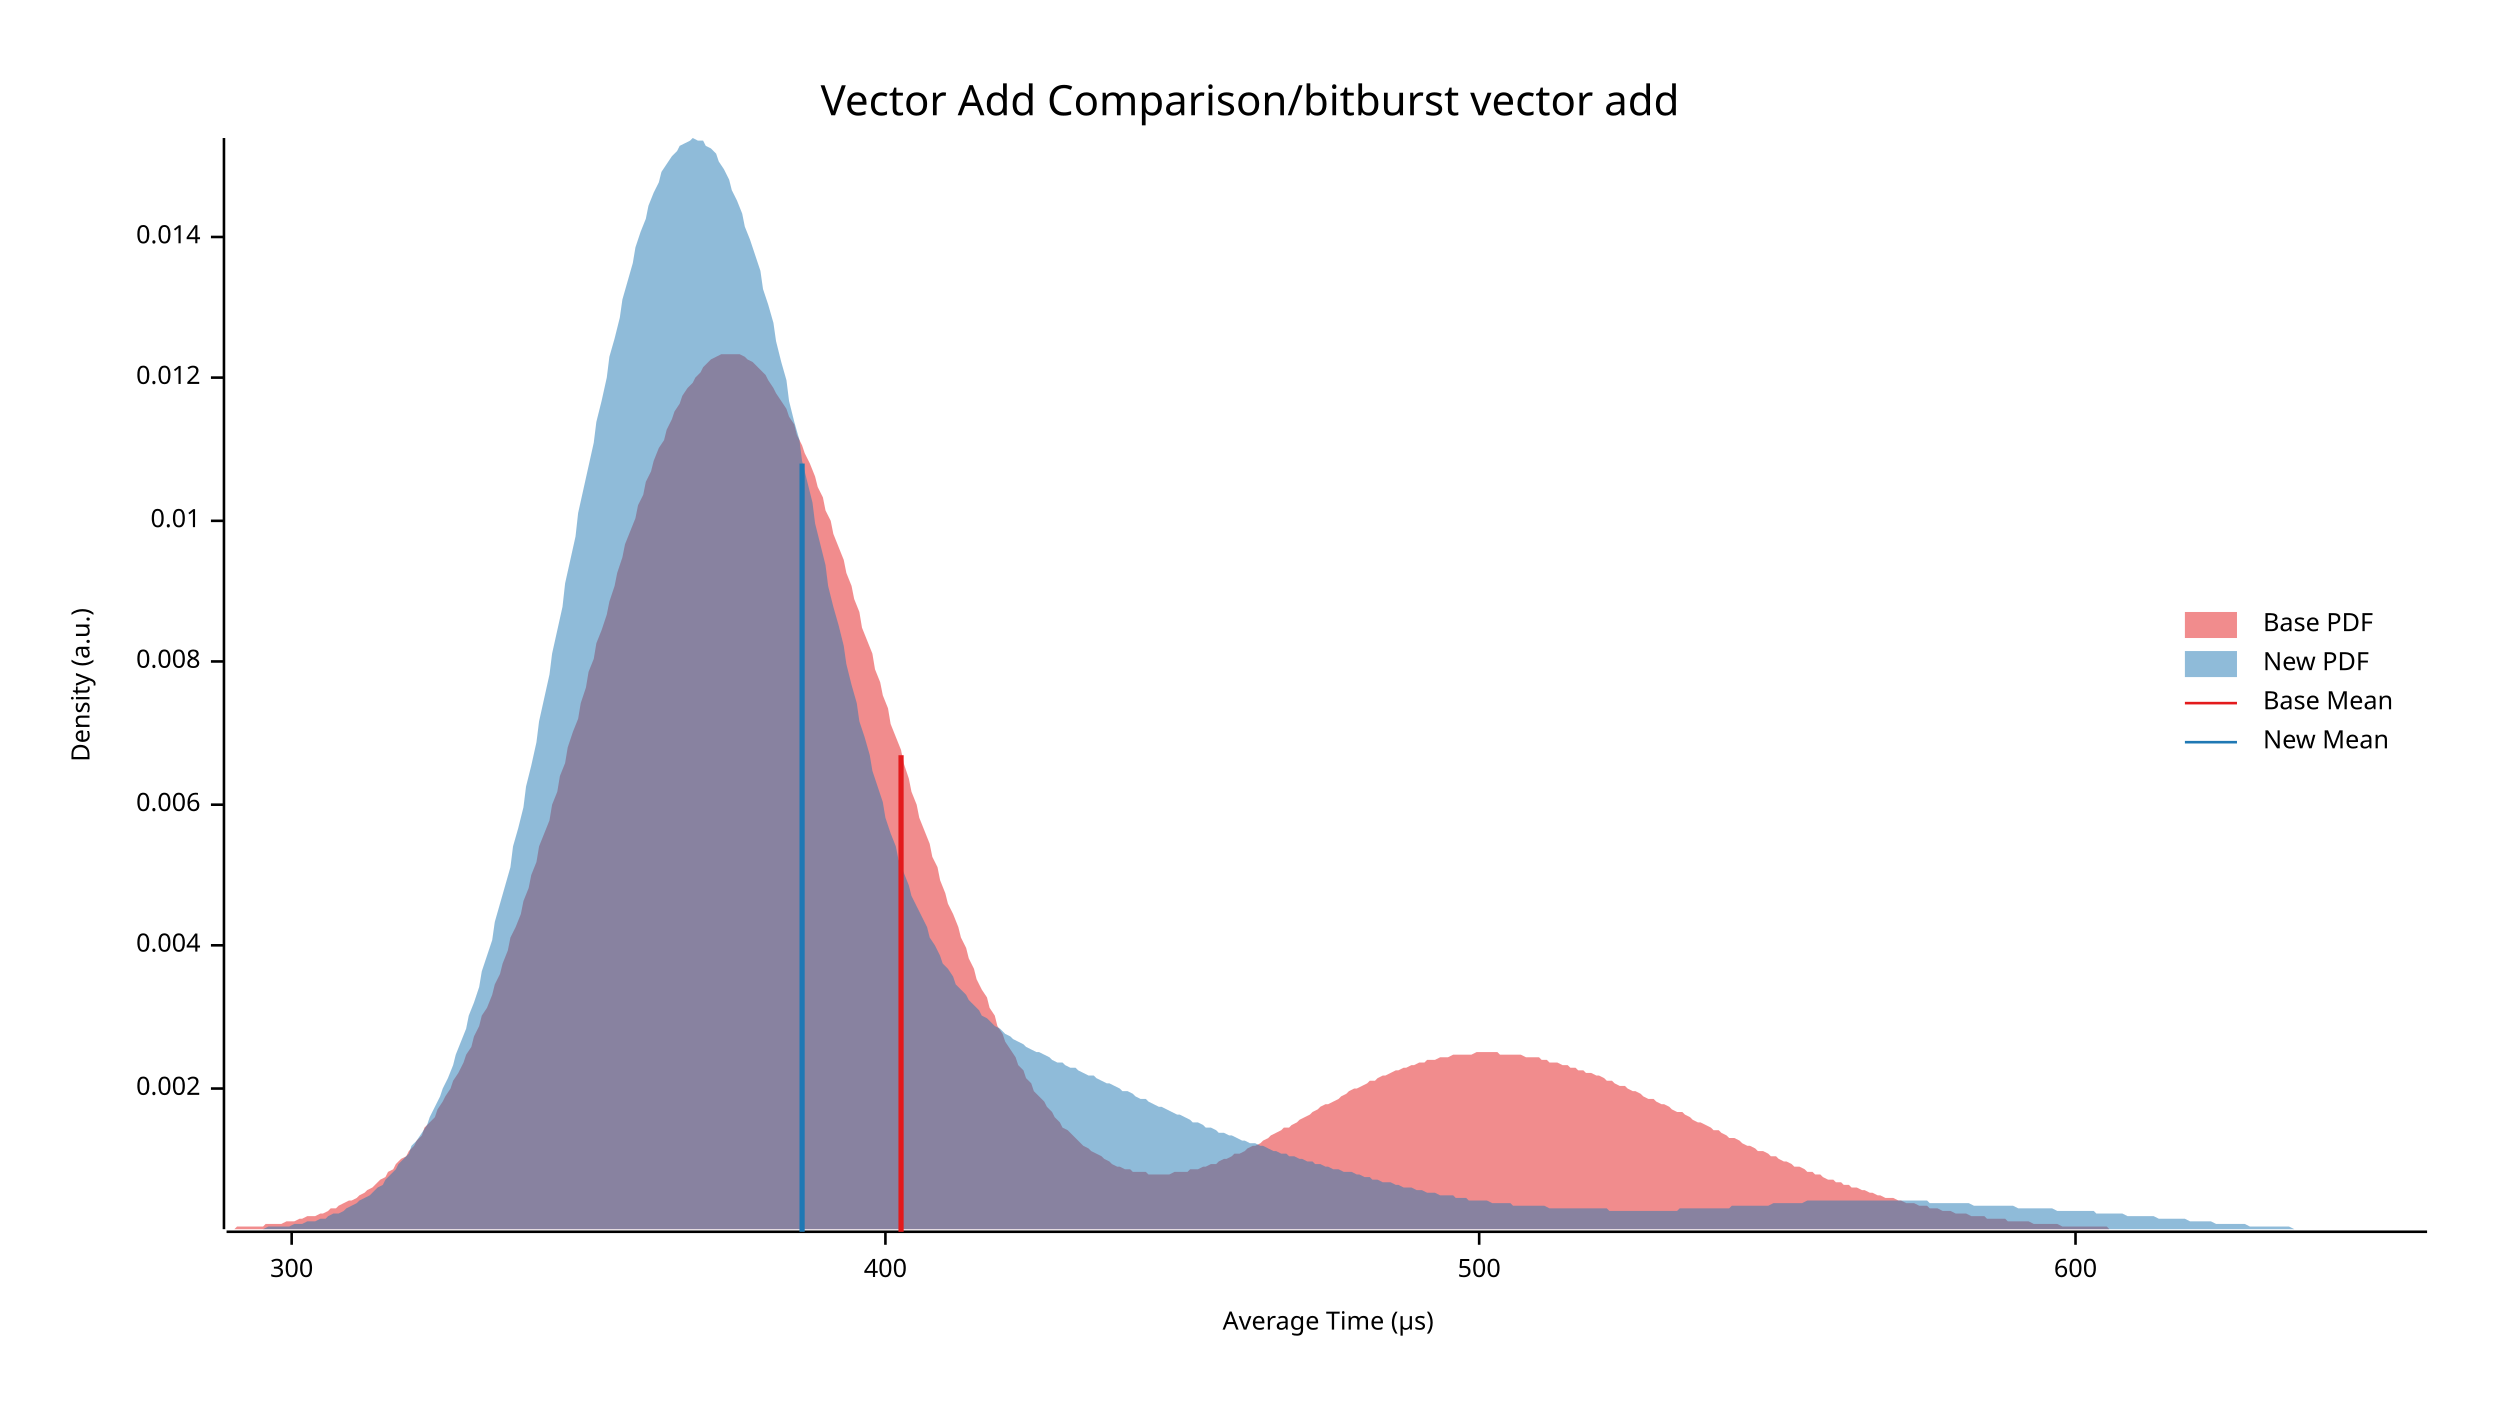
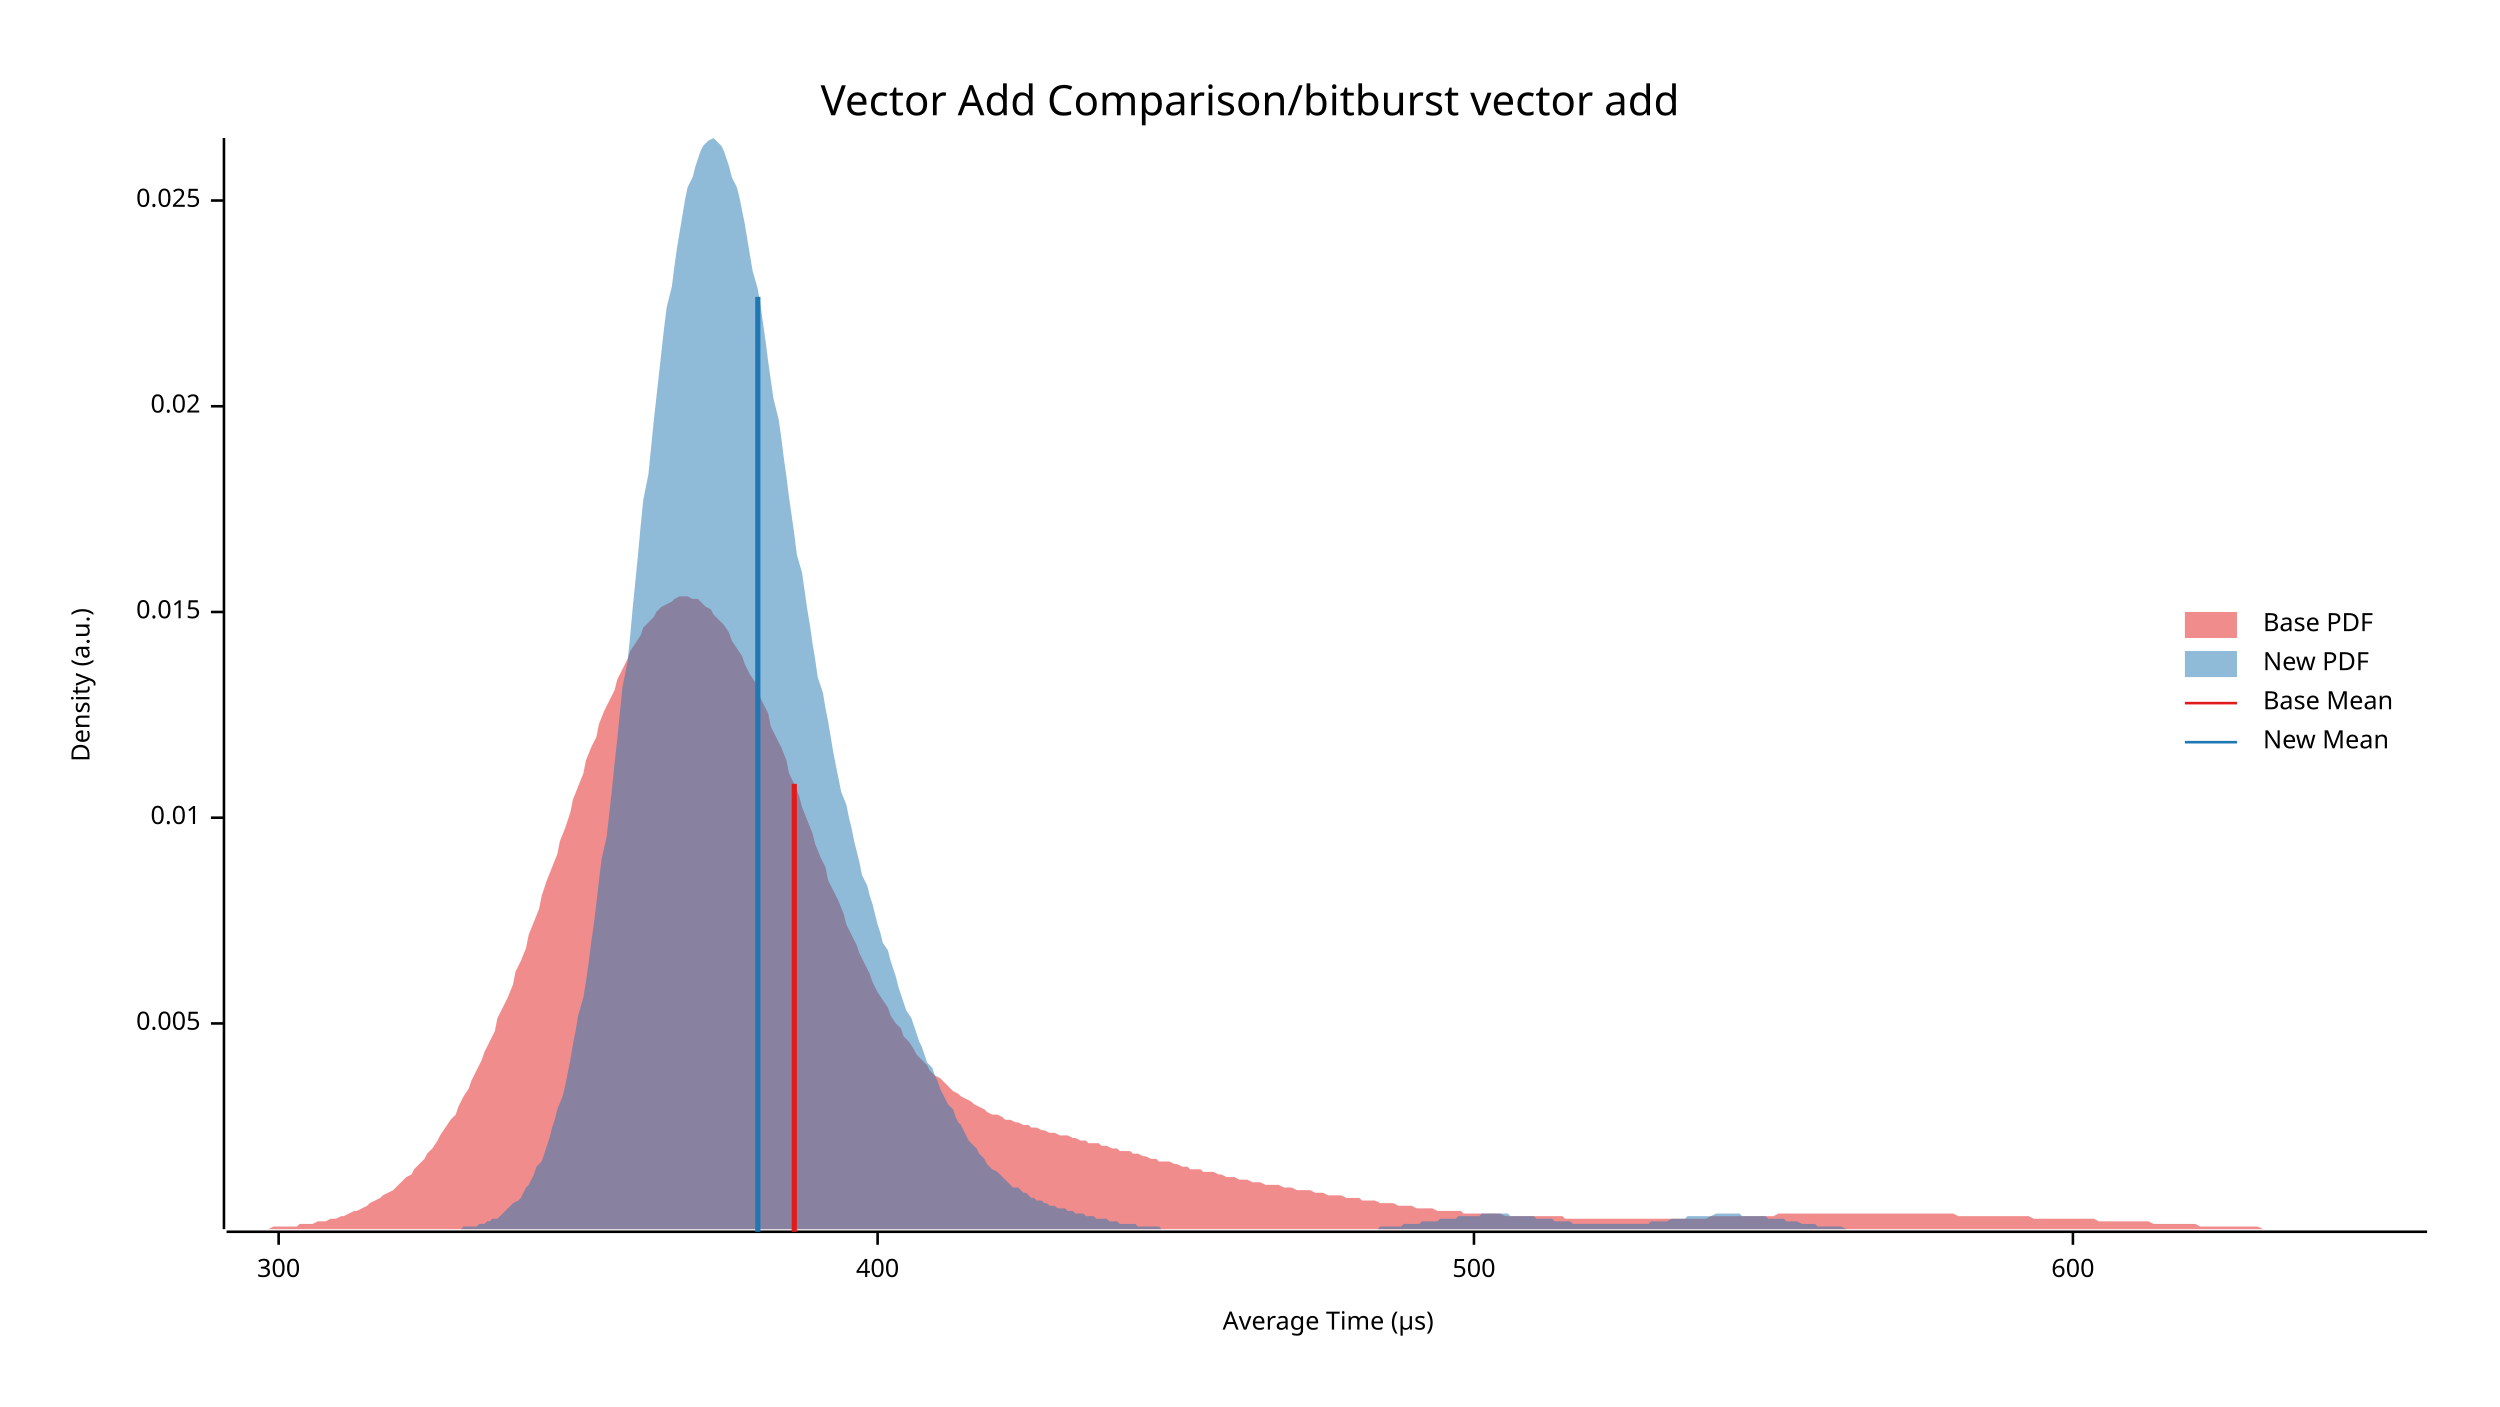
<svg xmlns="http://www.w3.org/2000/svg" width="960" height="540" viewBox="0 0 960 540">
  <text x="480" y="32" dy="0.76em" text-anchor="middle" font-family="sans-serif" font-size="16.129" opacity="1" fill="#000000">
Vector Add Comparison/bitburst vector add
</text>
  <text x="27" y="263" dy="0.76em" text-anchor="middle" font-family="sans-serif" font-size="9.677" opacity="1" fill="#000000" transform="rotate(270, 27, 263)">
Density (a.u.)
</text>
  <text x="510" y="513" dy="-0.5ex" text-anchor="middle" font-family="sans-serif" font-size="9.677" opacity="1" fill="#000000">
Average Time (µs)
</text>
  <polyline fill="none" opacity="1" stroke="#000000" stroke-width="1" points="86,53 86,472 " />
-   <text x="77" y="418" dy="0.5ex" text-anchor="end" font-family="sans-serif" font-size="9.677" opacity="1" fill="#000000">
- 0.002
+   <text x="77" y="393" dy="0.5ex" text-anchor="end" font-family="sans-serif" font-size="9.677" opacity="1" fill="#000000">
+ 0.005
</text>
-   <polyline fill="none" opacity="1" stroke="#000000" stroke-width="1" points="81,418 86,418 " />
-   <text x="77" y="363" dy="0.5ex" text-anchor="end" font-family="sans-serif" font-size="9.677" opacity="1" fill="#000000">
- 0.004
- </text>
-   <polyline fill="none" opacity="1" stroke="#000000" stroke-width="1" points="81,363 86,363 " />
-   <text x="77" y="309" dy="0.5ex" text-anchor="end" font-family="sans-serif" font-size="9.677" opacity="1" fill="#000000">
- 0.006
- </text>
-   <polyline fill="none" opacity="1" stroke="#000000" stroke-width="1" points="81,309 86,309 " />
-   <text x="77" y="254" dy="0.5ex" text-anchor="end" font-family="sans-serif" font-size="9.677" opacity="1" fill="#000000">
- 0.008
- </text>
-   <polyline fill="none" opacity="1" stroke="#000000" stroke-width="1" points="81,254 86,254 " />
-   <text x="77" y="200" dy="0.5ex" text-anchor="end" font-family="sans-serif" font-size="9.677" opacity="1" fill="#000000">
+   <polyline fill="none" opacity="1" stroke="#000000" stroke-width="1" points="81,393 86,393 " />
+   <text x="77" y="314" dy="0.5ex" text-anchor="end" font-family="sans-serif" font-size="9.677" opacity="1" fill="#000000">
0.01
</text>
-   <polyline fill="none" opacity="1" stroke="#000000" stroke-width="1" points="81,200 86,200 " />
-   <text x="77" y="145" dy="0.5ex" text-anchor="end" font-family="sans-serif" font-size="9.677" opacity="1" fill="#000000">
- 0.012
+   <polyline fill="none" opacity="1" stroke="#000000" stroke-width="1" points="81,314 86,314 " />
+   <text x="77" y="235" dy="0.5ex" text-anchor="end" font-family="sans-serif" font-size="9.677" opacity="1" fill="#000000">
+ 0.015
</text>
-   <polyline fill="none" opacity="1" stroke="#000000" stroke-width="1" points="81,145 86,145 " />
-   <text x="77" y="91" dy="0.5ex" text-anchor="end" font-family="sans-serif" font-size="9.677" opacity="1" fill="#000000">
- 0.014
+   <polyline fill="none" opacity="1" stroke="#000000" stroke-width="1" points="81,235 86,235 " />
+   <text x="77" y="156" dy="0.5ex" text-anchor="end" font-family="sans-serif" font-size="9.677" opacity="1" fill="#000000">
+ 0.02
</text>
-   <polyline fill="none" opacity="1" stroke="#000000" stroke-width="1" points="81,91 86,91 " />
+   <polyline fill="none" opacity="1" stroke="#000000" stroke-width="1" points="81,156 86,156 " />
+   <text x="77" y="77" dy="0.5ex" text-anchor="end" font-family="sans-serif" font-size="9.677" opacity="1" fill="#000000">
+ 0.025
+ </text>
+   <polyline fill="none" opacity="1" stroke="#000000" stroke-width="1" points="81,77 86,77 " />
  <polyline fill="none" opacity="1" stroke="#000000" stroke-width="1" points="87,473 932,473 " />
-   <text x="112" y="483" dy="0.76em" text-anchor="middle" font-family="sans-serif" font-size="9.677" opacity="1" fill="#000000">
+   <text x="107" y="483" dy="0.76em" text-anchor="middle" font-family="sans-serif" font-size="9.677" opacity="1" fill="#000000">
300
</text>
-   <polyline fill="none" opacity="1" stroke="#000000" stroke-width="1" points="112,473 112,478 " />
-   <text x="340" y="483" dy="0.76em" text-anchor="middle" font-family="sans-serif" font-size="9.677" opacity="1" fill="#000000">
+   <polyline fill="none" opacity="1" stroke="#000000" stroke-width="1" points="107,473 107,478 " />
+   <text x="337" y="483" dy="0.76em" text-anchor="middle" font-family="sans-serif" font-size="9.677" opacity="1" fill="#000000">
400
</text>
-   <polyline fill="none" opacity="1" stroke="#000000" stroke-width="1" points="340,473 340,478 " />
-   <text x="568" y="483" dy="0.76em" text-anchor="middle" font-family="sans-serif" font-size="9.677" opacity="1" fill="#000000">
+   <polyline fill="none" opacity="1" stroke="#000000" stroke-width="1" points="337,473 337,478 " />
+   <text x="566" y="483" dy="0.76em" text-anchor="middle" font-family="sans-serif" font-size="9.677" opacity="1" fill="#000000">
500
</text>
-   <polyline fill="none" opacity="1" stroke="#000000" stroke-width="1" points="568,473 568,478 " />
-   <text x="797" y="483" dy="0.76em" text-anchor="middle" font-family="sans-serif" font-size="9.677" opacity="1" fill="#000000">
+   <polyline fill="none" opacity="1" stroke="#000000" stroke-width="1" points="566,473 566,478 " />
+   <text x="796" y="483" dy="0.76em" text-anchor="middle" font-family="sans-serif" font-size="9.677" opacity="1" fill="#000000">
600
</text>
-   <polyline fill="none" opacity="1" stroke="#000000" stroke-width="1" points="797,473 797,478 " />
-   <polygon opacity="0.5" fill="#E31A1C" points="87,472 88,472 90,472 91,471 93,471 94,471 96,471 97,471 99,471 101,471 102,470 104,470 105,470 107,470 108,470 110,469 112,469 113,469 115,468 116,468 118,467 119,467 121,467 123,466 124,466 126,465 127,464 129,464 130,463 132,462 134,461 135,461 137,460 138,459 140,458 141,457 143,456 145,454 146,453 148,452 149,450 151,449 152,447 154,445 156,444 157,442 159,440 160,438 162,436 163,433 165,431 167,429 168,426 170,423 171,421 173,418 174,415 176,412 178,408 179,405 181,402 182,398 184,394 185,390 187,387 189,382 190,378 192,374 193,370 195,365 196,360 198,356 200,351 201,346 203,341 204,336 206,331 207,325 209,320 211,315 212,309 214,304 215,298 217,293 218,287 220,281 222,276 223,270 225,264 226,258 228,253 229,247 231,242 233,236 234,231 236,225 237,220 239,214 240,209 242,204 244,199 245,194 247,190 248,185 250,181 251,177 253,172 255,169 256,165 258,161 259,158 261,155 262,152 264,149 266,147 267,145 269,143 270,141 272,139 273,138 275,137 277,136 278,136 280,136 281,136 283,136 284,136 286,137 287,138 289,139 291,141 292,142 294,144 295,146 297,149 298,151 300,154 302,157 303,160 305,163 306,167 308,171 309,174 311,178 313,183 314,187 316,191 317,196 319,200 320,205 322,210 324,215 325,220 327,225 328,230 330,235 331,241 333,246 335,251 336,257 338,262 339,267 341,272 342,278 344,283 346,288 347,293 349,299 350,304 352,309 353,314 355,319 357,324 358,329 360,333 361,338 363,343 364,347 366,351 368,356 369,360 371,364 372,368 374,372 375,376 377,380 379,383 380,387 382,390 383,394 385,397 386,400 388,403 390,406 391,409 393,411 394,414 396,416 397,419 399,421 401,423 402,425 404,427 405,429 407,431 408,433 410,434 412,436 413,437 415,439 416,440 418,441 419,442 421,443 423,444 424,445 426,446 427,447 429,448 430,448 432,449 434,449 435,450 437,450 438,450 440,450 441,451 443,451 445,451 446,451 448,451 449,451 451,450 452,450 454,450 456,450 457,449 459,449 460,449 462,448 463,448 465,447 467,447 468,446 470,445 471,445 473,444 474,443 476,443 478,442 479,441 481,440 482,440 484,439 485,438 487,437 488,436 490,435 492,434 493,433 495,433 496,432 498,431 499,430 501,429 503,428 504,427 506,426 507,425 509,424 510,424 512,423 514,422 515,421 517,420 518,419 520,418 521,418 523,417 525,416 526,415 528,415 529,414 531,413 532,413 534,412 536,411 537,411 539,410 540,410 542,409 543,409 545,408 547,408 548,407 550,407 551,407 553,406 554,406 556,406 558,405 559,405 561,405 562,405 564,405 565,405 567,404 569,404 570,404 572,404 573,404 575,404 576,405 578,405 580,405 581,405 583,405 584,405 586,406 587,406 589,406 591,406 592,407 594,407 595,408 597,408 598,408 600,409 602,409 603,410 605,410 606,411 608,411 609,412 611,412 613,413 614,413 616,414 617,415 619,415 620,416 622,417 624,417 625,418 627,419 628,419 630,420 631,421 633,422 635,422 636,423 638,424 639,424 641,425 642,426 644,427 646,427 647,428 649,429 650,430 652,431 653,431 655,432 657,433 658,434 660,434 661,435 663,436 664,437 666,437 668,438 669,439 671,440 672,440 674,441 675,442 677,442 679,443 680,444 682,444 683,445 685,446 686,446 688,447 689,448 691,448 693,449 694,450 696,450 697,451 699,451 700,452 702,453 704,453 705,454 707,454 708,455 710,455 711,456 713,456 715,457 716,457 718,458 719,458 721,459 722,459 724,460 726,460 727,460 729,461 730,461 732,462 733,462 735,462 737,463 738,463 740,463 741,464 743,464 744,464 746,465 748,465 749,465 751,466 752,466 754,466 755,466 757,467 759,467 760,467 762,467 763,468 765,468 766,468 768,468 770,468 771,469 773,469 774,469 776,469 777,469 779,469 781,470 782,470 784,470 785,470 787,470 788,470 790,470 792,471 793,471 795,471 796,471 798,471 799,471 801,471 803,471 804,471 806,471 807,471 809,471 810,472 812,472 814,472 815,472 817,472 818,472 820,472 821,472 823,472 825,472 826,472 828,472 829,472 831,472 832,472 834,472 836,472 837,472 839,472 840,472 842,472 843,472 845,472 847,472 848,472 850,472 851,472 853,472 854,472 856,472 858,472 859,472 861,472 862,472 864,472 865,472 867,472 869,472 870,472 870,472 87,472 " />
-   <polygon opacity="0.5" fill="#1F78B4" points="91,472 93,472 94,472 96,472 98,472 100,472 101,472 103,471 105,471 106,471 108,471 110,471 111,471 113,470 115,470 116,470 118,469 120,469 121,469 123,468 125,468 126,467 128,466 130,466 132,465 133,464 135,463 137,462 138,461 140,460 142,459 143,458 145,456 147,455 148,453 150,451 152,449 153,447 155,445 157,443 158,440 160,438 162,435 164,432 165,429 167,425 169,421 170,418 172,414 174,409 175,405 177,400 179,395 180,390 182,385 184,379 185,373 187,367 189,361 190,354 192,347 194,340 196,333 197,325 199,318 201,310 202,302 204,294 206,285 207,277 209,268 211,259 212,251 214,242 216,233 217,224 219,215 221,206 222,197 224,188 226,179 228,170 229,162 231,154 233,145 234,137 236,130 238,122 239,115 241,108 243,101 244,95 246,89 248,84 249,79 251,74 253,70 254,66 256,63 258,60 260,58 261,56 263,55 265,54 266,53 268,54 270,54 271,56 273,57 275,59 276,62 278,65 280,69 281,73 283,77 285,82 286,87 288,92 290,98 292,104 293,111 295,117 297,124 298,131 300,139 302,146 303,154 305,162 307,169 308,177 310,185 312,193 313,201 315,209 317,217 318,225 320,233 322,240 324,248 325,255 327,263 329,270 330,277 332,283 334,290 335,296 337,302 339,308 340,314 342,320 344,325 345,330 347,335 349,340 350,344 352,348 354,352 356,356 357,360 359,363 361,367 362,370 364,372 366,375 367,378 369,380 371,382 372,384 374,386 376,388 377,390 379,391 381,393 382,394 384,395 386,397 388,398 389,399 391,400 393,401 394,402 396,403 398,404 399,404 401,405 403,406 404,407 406,408 408,408 409,409 411,410 413,410 414,411 416,412 418,413 420,413 421,414 423,415 425,416 426,416 428,417 430,418 431,419 433,419 435,420 436,421 438,422 440,422 441,423 443,424 445,425 446,425 448,426 450,427 452,428 453,428 455,429 457,430 458,431 460,431 462,432 463,433 465,433 467,434 468,435 470,435 472,436 473,436 475,437 477,438 478,438 480,439 482,439 484,440 485,440 487,441 489,442 490,442 492,443 494,443 495,444 497,444 499,445 500,445 502,446 504,446 505,447 507,447 509,448 510,448 512,449 514,449 516,450 517,450 519,450 521,451 522,451 524,452 526,452 527,453 529,453 531,454 532,454 534,454 536,455 537,455 539,456 541,456 542,456 544,457 546,457 548,458 549,458 551,458 553,459 554,459 556,459 558,459 559,460 561,460 563,460 564,461 566,461 568,461 569,461 571,461 573,462 574,462 576,462 578,462 580,462 581,463 583,463 585,463 586,463 588,463 590,463 591,463 593,463 595,464 596,464 598,464 600,464 601,464 603,464 605,464 606,464 608,464 610,464 612,464 613,464 615,464 617,464 618,465 620,465 622,465 623,465 625,465 627,465 628,465 630,465 632,465 633,465 635,465 637,465 638,465 640,465 642,465 644,465 645,464 647,464 649,464 650,464 652,464 654,464 655,464 657,464 659,464 660,464 662,464 664,464 665,463 667,463 669,463 670,463 672,463 674,463 676,463 677,463 679,463 681,462 682,462 684,462 686,462 687,462 689,462 691,462 692,462 694,461 696,461 697,461 699,461 701,461 702,461 704,461 706,461 708,461 709,461 711,461 713,461 714,461 716,461 718,461 719,461 721,461 723,461 724,461 726,461 728,461 729,461 731,461 733,461 734,461 736,461 738,461 740,461 741,462 743,462 745,462 746,462 748,462 750,462 751,462 753,462 755,462 756,462 758,463 760,463 761,463 763,463 765,463 766,463 768,463 770,463 772,463 773,463 775,464 777,464 778,464 780,464 782,464 783,464 785,464 787,464 788,464 790,465 792,465 793,465 795,465 797,465 798,465 800,465 802,465 804,465 805,466 807,466 809,466 810,466 812,466 814,466 815,466 817,467 819,467 820,467 822,467 824,467 825,467 827,467 829,468 830,468 832,468 834,468 836,468 837,468 839,468 841,469 842,469 844,469 846,469 847,469 849,469 851,470 852,470 854,470 856,470 857,470 859,470 861,470 862,470 864,471 866,471 868,471 869,471 871,471 873,471 874,471 876,471 878,471 879,471 881,472 883,472 884,472 886,472 888,472 889,472 891,472 893,472 894,472 896,472 898,472 900,472 901,472 903,472 905,472 906,472 908,472 910,472 911,472 913,472 915,472 916,472 918,472 920,472 921,472 923,472 925,472 926,472 928,472 930,472 932,472 932,472 91,472 " />
-   <polyline fill="none" opacity="1" stroke="#E31A1C" stroke-width="2" points="346,473 346,290 " />
-   <polyline fill="none" opacity="1" stroke="#1F78B4" stroke-width="2" points="308,473 308,178 " />
+   <polyline fill="none" opacity="1" stroke="#000000" stroke-width="1" points="796,473 796,478 " />
+   <polygon opacity="0.5" fill="#E31A1C" points="87,472 88,472 90,472 92,472 93,472 95,472 97,472 98,472 100,472 102,472 103,472 105,471 107,471 109,471 110,471 112,471 114,471 115,470 117,470 119,470 120,470 122,469 124,469 125,469 127,468 129,468 131,467 132,467 134,466 136,465 137,465 139,464 141,463 142,462 144,461 146,460 147,459 149,458 151,457 153,455 154,454 156,452 158,451 159,449 161,447 163,445 164,443 166,441 168,438 169,436 171,433 173,430 175,428 176,425 178,421 180,418 181,415 183,411 185,407 186,404 188,400 190,396 191,391 193,387 195,383 197,378 198,373 200,369 202,364 203,359 205,354 207,349 208,344 210,338 212,333 214,328 215,323 217,318 219,312 220,307 222,302 224,297 225,292 227,287 229,283 230,278 232,273 234,269 236,265 237,261 239,257 241,253 242,250 244,247 246,244 247,241 249,239 251,237 252,235 254,233 256,232 258,231 259,230 261,229 263,229 264,229 266,230 268,230 269,231 271,233 273,234 274,236 276,238 278,240 280,243 281,246 283,249 285,252 286,255 288,259 290,262 291,266 293,270 295,274 296,279 298,283 300,287 302,292 303,297 305,301 307,306 308,310 310,315 312,320 313,324 315,329 317,333 318,338 320,342 322,346 324,351 325,355 327,359 329,363 330,366 332,370 334,374 335,377 337,381 339,384 341,387 342,390 344,393 346,395 347,398 349,400 351,403 352,405 354,407 356,409 357,411 359,413 361,414 363,416 364,417 366,419 368,420 369,421 371,422 373,423 374,424 376,425 378,426 379,427 381,428 383,428 385,429 386,430 388,430 390,431 391,431 393,432 395,432 396,433 398,433 400,434 401,434 403,435 405,435 407,436 408,436 410,436 412,437 413,437 415,438 417,438 418,439 420,439 422,439 423,440 425,440 427,441 429,441 430,442 432,442 434,442 435,443 437,443 439,444 440,444 442,445 444,445 445,446 447,446 449,446 451,447 452,447 454,448 456,448 457,449 459,449 461,449 462,450 464,450 466,450 468,451 469,451 471,452 473,452 474,452 476,453 478,453 479,453 481,454 483,454 484,454 486,455 488,455 490,455 491,455 493,456 495,456 496,456 498,457 500,457 501,457 503,457 505,458 506,458 508,458 510,459 512,459 513,459 515,459 517,460 518,460 520,460 522,460 523,461 525,461 527,461 528,461 530,462 532,462 534,462 535,462 537,463 539,463 540,463 542,463 544,464 545,464 547,464 549,464 550,464 552,465 554,465 556,465 557,465 559,465 561,465 562,466 564,466 566,466 567,466 569,466 571,466 573,466 574,466 576,466 578,467 579,467 581,467 583,467 584,467 586,467 588,467 589,467 591,467 593,467 595,467 596,467 598,467 600,467 601,468 603,468 605,468 606,468 608,468 610,468 611,468 613,468 615,468 617,468 618,468 620,468 622,468 623,468 625,468 627,468 628,468 630,468 632,468 633,468 635,468 637,468 639,468 640,468 642,468 644,468 645,468 647,468 649,468 650,468 652,468 654,468 655,468 657,467 659,467 661,467 662,467 664,467 666,467 667,467 669,467 671,467 672,467 674,467 676,467 677,467 679,467 681,467 683,466 684,466 686,466 688,466 689,466 691,466 693,466 694,466 696,466 698,466 700,466 701,466 703,466 705,466 706,466 708,466 710,466 711,466 713,466 715,466 716,466 718,466 720,466 722,466 723,466 725,466 727,466 728,466 730,466 732,466 733,466 735,466 737,466 738,466 740,466 742,466 744,466 745,466 747,466 749,466 750,466 752,467 754,467 755,467 757,467 759,467 760,467 762,467 764,467 766,467 767,467 769,467 771,467 772,467 774,467 776,467 777,467 779,467 781,468 782,468 784,468 786,468 788,468 789,468 791,468 793,468 794,468 796,468 798,468 799,468 801,468 803,468 804,468 806,469 808,469 810,469 811,469 813,469 815,469 816,469 818,469 820,469 821,469 823,469 825,469 827,470 828,470 830,470 832,470 833,470 835,470 837,470 838,470 840,470 842,470 843,470 845,471 847,471 849,471 850,471 852,471 854,471 855,471 857,471 859,471 860,471 862,471 864,471 865,471 867,471 869,472 871,472 872,472 874,472 876,472 877,472 879,472 881,472 882,472 884,472 886,472 887,472 889,472 891,472 893,472 894,472 896,472 898,472 899,472 901,472 903,472 904,472 906,472 908,472 909,472 911,472 913,472 915,472 916,472 918,472 920,472 921,472 923,472 925,472 926,472 928,472 930,472 932,472 932,472 87,472 " />
+   <polygon opacity="0.5" fill="#1F78B4" points="167,472 168,472 169,472 170,472 171,472 172,472 174,472 175,472 176,472 177,472 178,471 179,471 180,471 181,471 183,471 184,470 185,470 186,470 187,469 188,469 189,468 191,468 192,467 193,466 194,465 195,464 196,463 197,462 199,461 200,460 201,458 202,456 203,455 204,453 205,451 206,448 208,446 209,443 210,440 211,437 212,433 213,430 214,426 216,421 217,417 218,412 219,407 220,401 221,396 222,390 224,383 225,377 226,370 227,362 228,355 229,347 230,338 231,330 233,321 234,312 235,303 236,293 237,284 238,274 239,264 241,254 242,244 243,233 244,223 245,213 246,202 247,192 249,182 250,172 251,162 252,153 253,144 254,135 255,126 256,118 258,110 259,102 260,95 261,89 262,83 263,77 264,72 266,68 267,64 268,61 269,58 270,56 271,55 272,54 274,53 275,54 276,55 277,56 278,58 279,61 280,64 281,68 283,72 284,76 285,81 286,86 287,92 288,98 289,104 291,111 292,117 293,124 294,131 295,139 296,146 297,153 299,161 300,168 301,176 302,183 303,191 304,198 305,205 306,213 308,220 309,227 310,234 311,240 312,247 313,253 314,260 316,266 317,272 318,277 319,283 320,289 321,294 322,299 323,304 325,309 326,314 327,318 328,323 329,327 330,331 331,336 333,340 334,344 335,347 336,351 337,355 338,358 339,362 341,365 342,369 343,372 344,375 345,379 346,382 347,385 348,388 350,391 351,394 352,397 353,400 354,402 355,405 356,408 358,410 359,413 360,415 361,418 362,420 363,422 364,424 366,426 367,429 368,431 369,432 370,434 371,436 372,438 373,439 375,441 376,443 377,444 378,445 379,447 380,448 381,449 383,450 384,451 385,452 386,453 387,454 388,455 389,456 391,456 392,457 393,458 394,458 395,459 396,460 397,460 398,461 400,461 401,462 402,462 403,463 404,463 405,463 406,464 408,464 409,464 410,465 411,465 412,465 413,466 414,466 416,466 417,467 418,467 419,467 420,467 421,468 422,468 423,468 425,468 426,469 427,469 428,469 429,469 430,470 431,470 433,470 434,470 435,470 436,470 437,471 438,471 439,471 441,471 442,471 443,471 444,471 445,471 446,472 447,472 448,472 450,472 451,472 452,472 453,472 454,472 455,472 456,472 458,472 459,472 460,472 461,472 462,472 463,472 464,472 466,472 467,472 468,472 469,472 470,472 471,472 472,472 473,472 475,472 476,472 477,472 478,472 479,472 480,472 481,472 483,472 484,472 485,472 486,472 487,472 488,472 489,472 490,472 492,472 493,472 494,472 495,472 496,472 497,472 498,472 500,472 501,472 502,472 503,472 504,472 505,472 506,472 508,472 509,472 510,472 511,472 512,472 513,472 514,472 515,472 517,472 518,472 519,472 520,472 521,472 522,472 523,472 525,472 526,472 527,472 528,472 529,472 530,471 531,471 533,471 534,471 535,471 536,471 537,471 538,471 539,470 540,470 542,470 543,470 544,470 545,470 546,469 547,469 548,469 550,469 551,469 552,469 553,468 554,468 555,468 556,468 558,468 559,468 560,467 561,467 562,467 563,467 564,467 565,467 567,467 568,467 569,466 570,466 571,466 572,466 573,466 575,466 576,466 577,466 578,466 579,466 580,467 581,467 583,467 584,467 585,467 586,467 587,467 588,467 589,467 590,468 592,468 593,468 594,468 595,468 596,468 597,469 598,469 600,469 601,469 602,469 603,469 604,470 605,470 606,470 608,470 609,470 610,470 611,470 612,470 613,470 614,470 615,470 617,470 618,470 619,470 620,470 621,470 622,470 623,470 625,470 626,470 627,470 628,470 629,470 630,470 631,470 633,470 634,469 635,469 636,469 637,469 638,469 639,469 640,469 642,468 643,468 644,468 645,468 646,468 647,468 648,467 650,467 651,467 652,467 653,467 654,467 655,467 656,467 657,467 659,466 660,466 661,466 662,466 663,466 664,466 665,466 667,466 668,466 669,467 670,467 671,467 672,467 673,467 675,467 676,467 677,467 678,467 679,468 680,468 681,468 682,468 684,468 685,468 686,469 687,469 688,469 689,469 690,469 692,470 693,470 694,470 695,470 696,470 697,470 698,471 700,471 701,471 702,471 703,471 704,471 705,471 706,471 707,471 709,472 710,472 711,472 712,472 713,472 714,472 715,472 717,472 718,472 719,472 720,472 721,472 722,472 723,472 725,472 726,472 727,472 728,472 729,472 730,472 731,472 732,472 734,472 734,472 167,472 " />
+   <polyline fill="none" opacity="1" stroke="#E31A1C" stroke-width="2" points="305,473 305,301 " />
+   <polyline fill="none" opacity="1" stroke="#1F78B4" stroke-width="2" points="291,473 291,114 " />
  <text x="869" y="235" dy="0.76em" text-anchor="start" font-family="sans-serif" font-size="9.677" opacity="1" fill="#000000">
Base PDF
</text>
  <text x="869" y="250" dy="0.76em" text-anchor="start" font-family="sans-serif" font-size="9.677" opacity="1" fill="#000000">
New PDF
</text>
  <text x="869" y="265" dy="0.76em" text-anchor="start" font-family="sans-serif" font-size="9.677" opacity="1" fill="#000000">
Base Mean
</text>
  <text x="869" y="280" dy="0.76em" text-anchor="start" font-family="sans-serif" font-size="9.677" opacity="1" fill="#000000">
New Mean
</text>
  <rect x="839" y="235" width="20" height="10" opacity="0.5" fill="#E31A1C" stroke="none" />
  <rect x="839" y="250" width="20" height="10" opacity="0.5" fill="#1F78B4" stroke="none" />
  <polyline fill="none" opacity="1" stroke="#E31A1C" stroke-width="1" points="839,270 859,270 " />
  <polyline fill="none" opacity="1" stroke="#1F78B4" stroke-width="1" points="839,285 859,285 " />
</svg>
